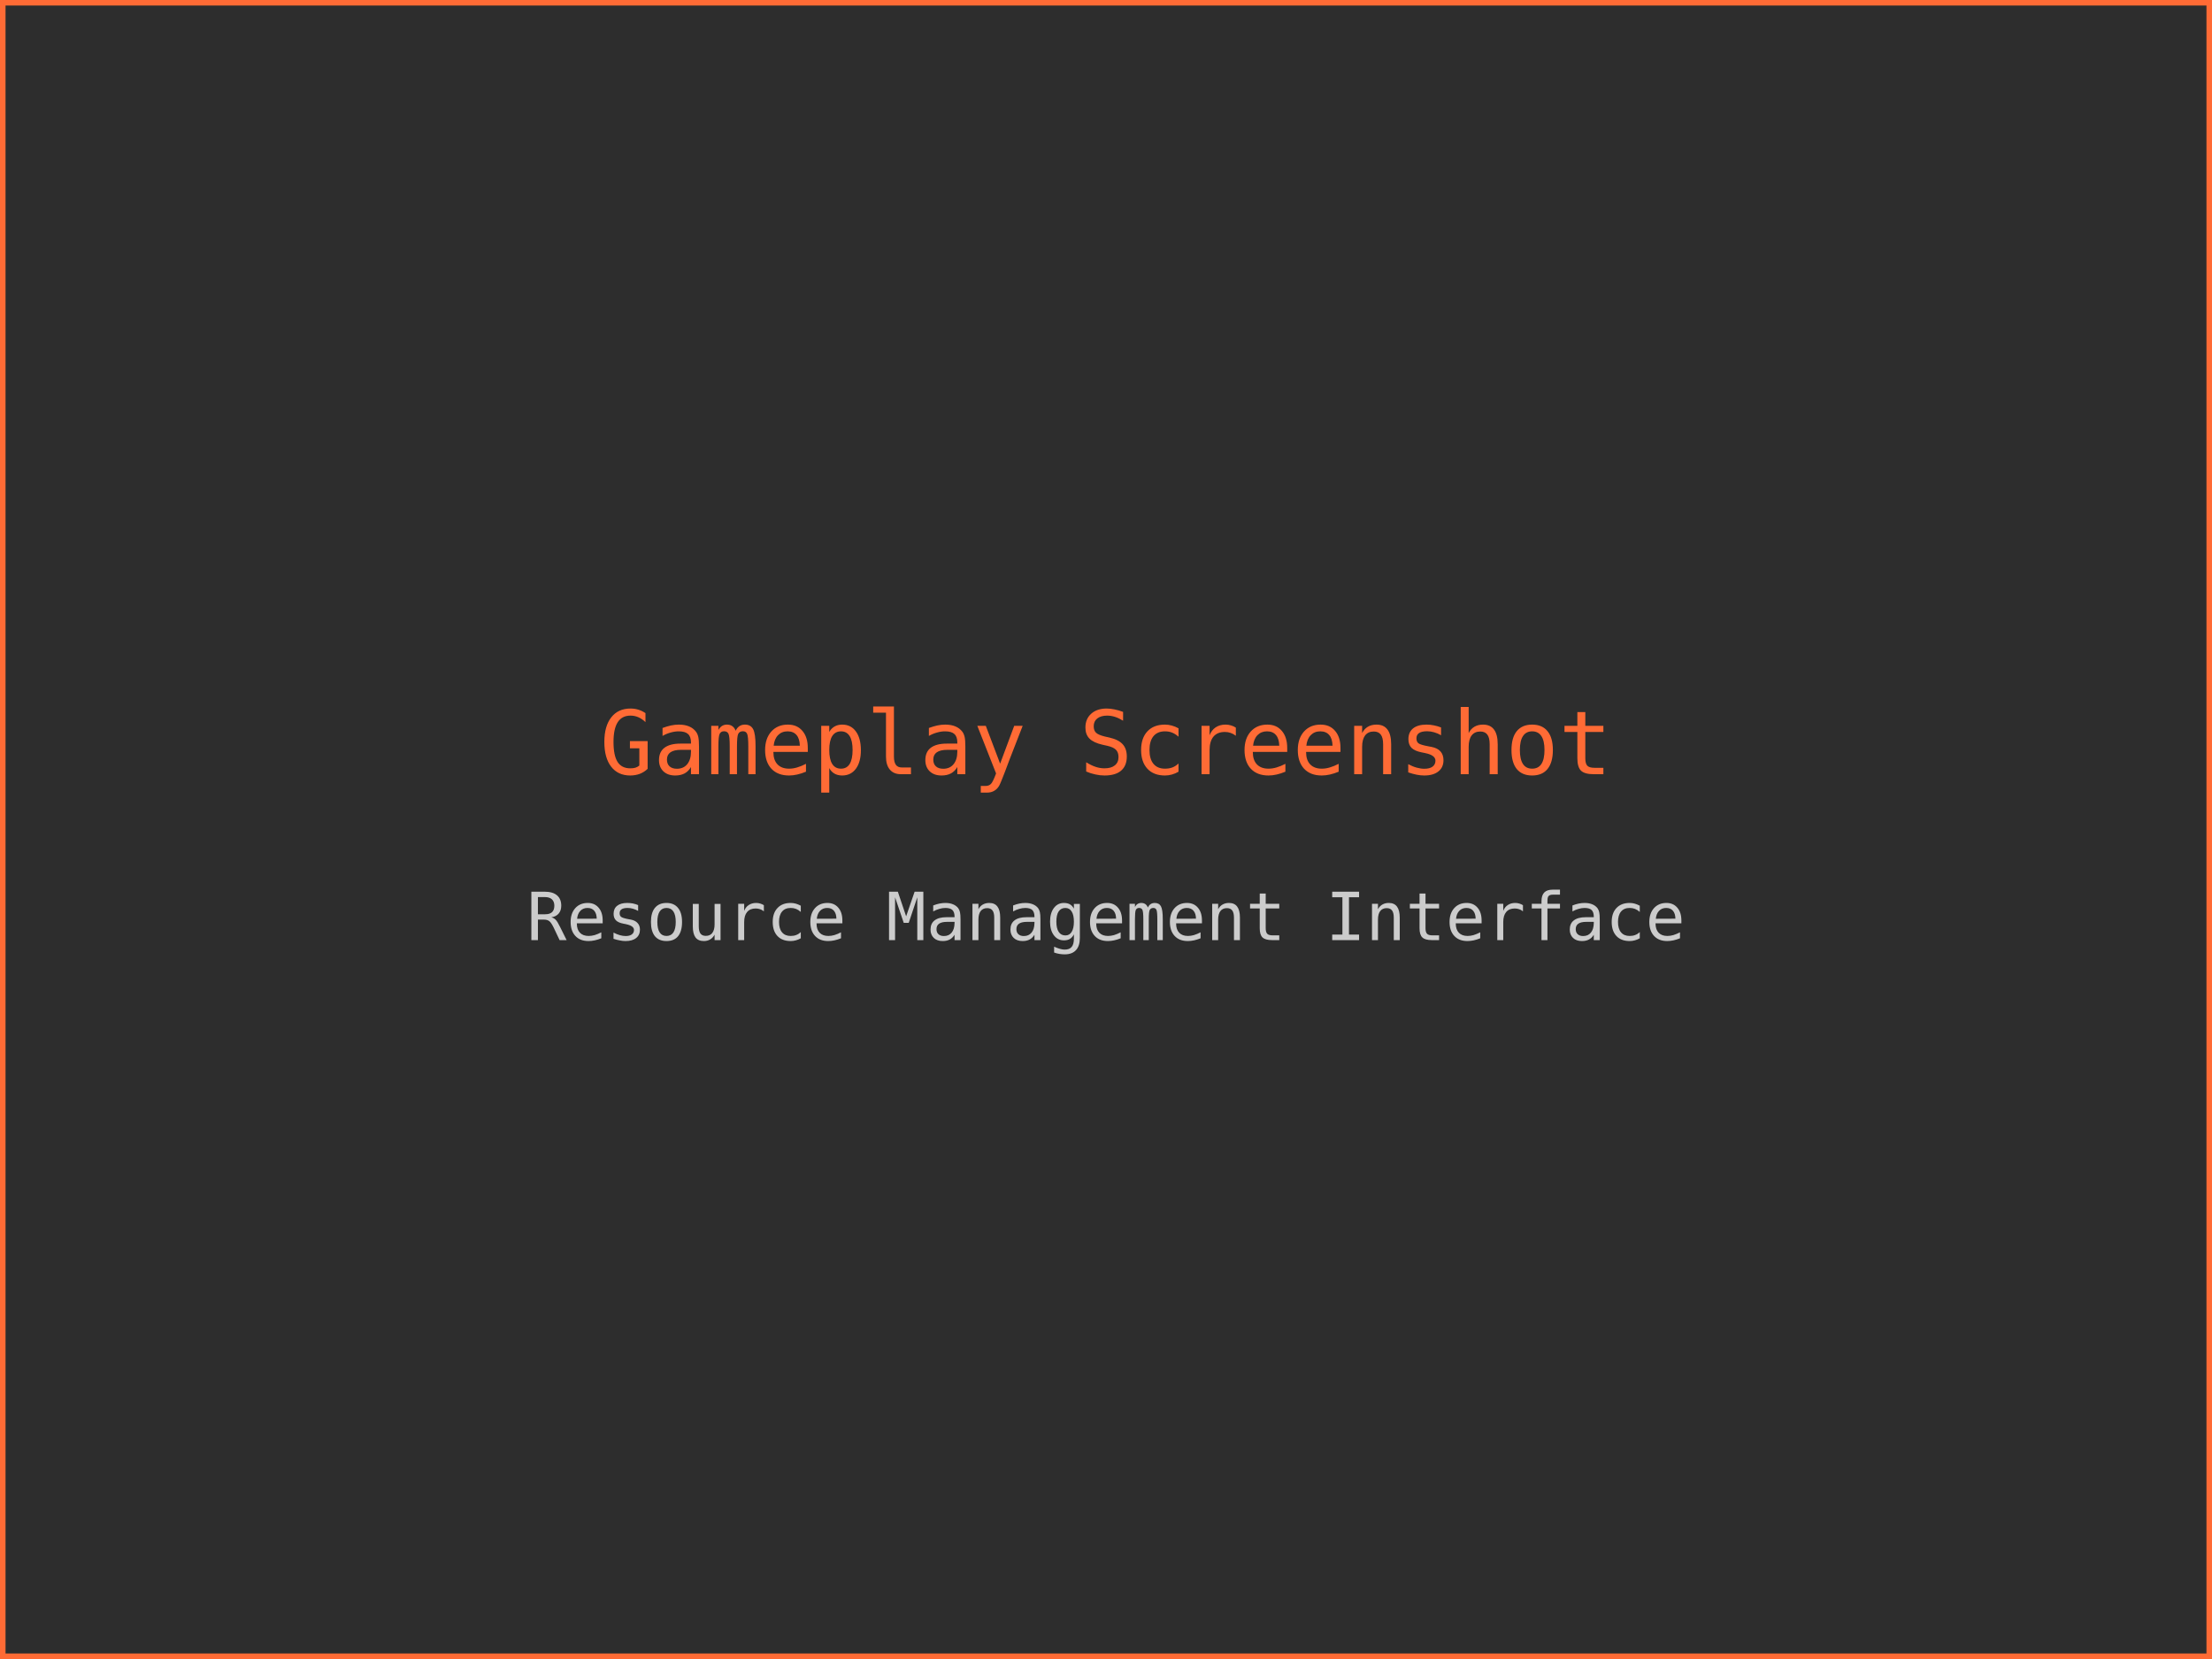
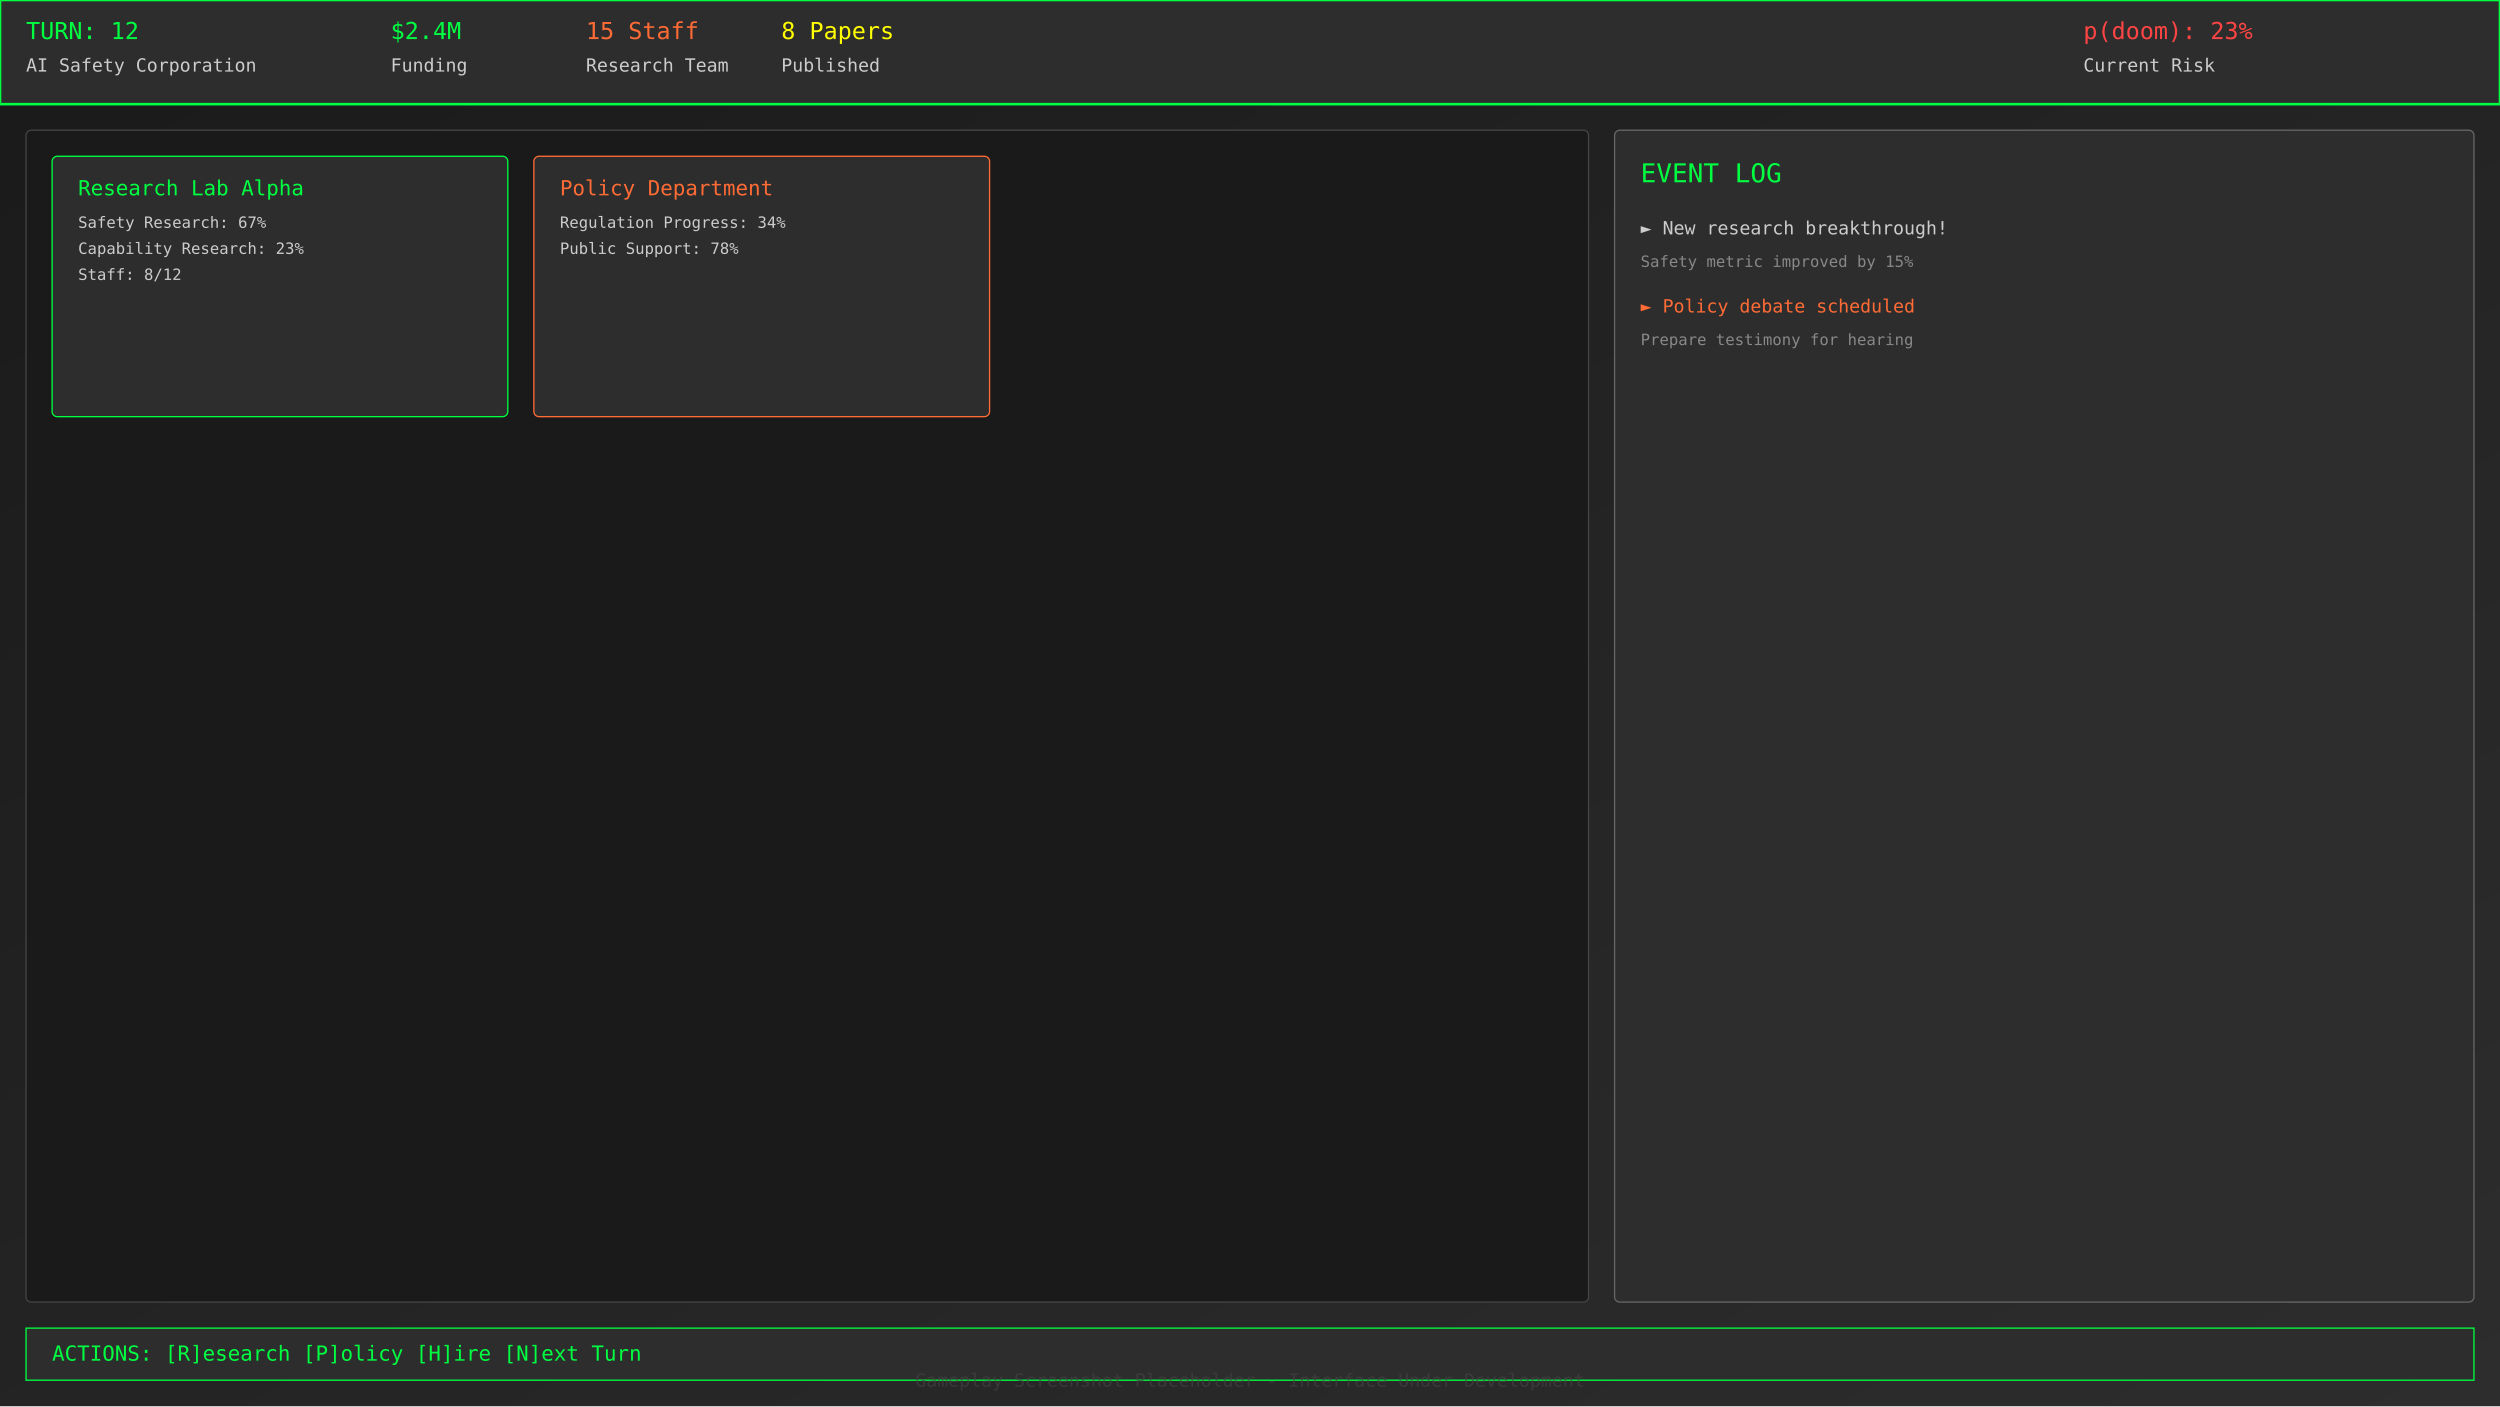
- <svg xmlns="http://www.w3.org/2000/svg" width="400" height="300">
-   <rect width="400" height="300" fill="#2d2d2d" stroke="#ff6b35" stroke-width="2" />
-   <text x="200" y="140" text-anchor="middle" fill="#ff6b35" font-family="monospace" font-size="16">
-     Gameplay Screenshot
-   </text>
-   <text x="200" y="170" text-anchor="middle" fill="#cccccc" font-family="monospace" font-size="12">
-     Resource Management Interface
+ <svg xmlns="http://www.w3.org/2000/svg" width="1920" height="1080">
+   <defs>
+     <linearGradient id="gameGradient" x1="0%" y1="0%" x2="100%" y2="100%">
+       <stop offset="0%" style="stop-color:#1a1a1a;stop-opacity:1" />
+       <stop offset="100%" style="stop-color:#2d2d2d;stop-opacity:1" />
+     </linearGradient>
+   </defs>
+   <rect width="1920" height="1080" fill="url(#gameGradient)" />
+   <rect x="0" y="0" width="1920" height="80" fill="#2d2d2d" stroke="#00ff41" stroke-width="2" />
+   <text x="20" y="30" fill="#00ff41" font-family="monospace" font-size="18">TURN: 12</text>
+   <text x="20" y="55" fill="#cccccc" font-family="monospace" font-size="14">AI Safety Corporation</text>
+   <text x="300" y="30" fill="#00ff41" font-family="monospace" font-size="18">$2.4M</text>
+   <text x="300" y="55" fill="#cccccc" font-family="monospace" font-size="14">Funding</text>
+   <text x="450" y="30" fill="#ff6b35" font-family="monospace" font-size="18">15 Staff</text>
+   <text x="450" y="55" fill="#cccccc" font-family="monospace" font-size="14">Research Team</text>
+   <text x="600" y="30" fill="#ffff00" font-family="monospace" font-size="18">8 Papers</text>
+   <text x="600" y="55" fill="#cccccc" font-family="monospace" font-size="14">Published</text>
+   <text x="1600" y="30" fill="#ff4444" font-family="monospace" font-size="18">p(doom): 23%</text>
+   <text x="1600" y="55" fill="#cccccc" font-family="monospace" font-size="14">Current Risk</text>
+   <rect x="20" y="100" width="1200" height="900" fill="#1a1a1a" stroke="#444444" stroke-width="1" rx="4" />
+   <rect x="40" y="120" width="350" height="200" fill="#2d2d2d" stroke="#00ff41" stroke-width="1" rx="4" />
+   <text x="60" y="150" fill="#00ff41" font-family="monospace" font-size="16">Research Lab Alpha</text>
+   <text x="60" y="175" fill="#cccccc" font-family="monospace" font-size="12">Safety Research: 67%</text>
+   <text x="60" y="195" fill="#cccccc" font-family="monospace" font-size="12">Capability Research: 23%</text>
+   <text x="60" y="215" fill="#cccccc" font-family="monospace" font-size="12">Staff: 8/12</text>
+   <rect x="410" y="120" width="350" height="200" fill="#2d2d2d" stroke="#ff6b35" stroke-width="1" rx="4" />
+   <text x="430" y="150" fill="#ff6b35" font-family="monospace" font-size="16">Policy Department</text>
+   <text x="430" y="175" fill="#cccccc" font-family="monospace" font-size="12">Regulation Progress: 34%</text>
+   <text x="430" y="195" fill="#cccccc" font-family="monospace" font-size="12">Public Support: 78%</text>
+   <rect x="1240" y="100" width="660" height="900" fill="#2d2d2d" stroke="#666666" stroke-width="1" rx="4" />
+   <text x="1260" y="140" fill="#00ff41" font-family="monospace" font-size="20">EVENT LOG</text>
+   <text x="1260" y="180" fill="#cccccc" font-family="monospace" font-size="14">► New research breakthrough!</text>
+   <text x="1260" y="205" fill="#888888" font-family="monospace" font-size="12">  Safety metric improved by 15%</text>
+   <text x="1260" y="240" fill="#ff6b35" font-family="monospace" font-size="14">► Policy debate scheduled</text>
+   <text x="1260" y="265" fill="#888888" font-family="monospace" font-size="12">  Prepare testimony for hearing</text>
+   <rect x="20" y="1020" width="1880" height="40" fill="#2d2d2d" stroke="#00ff41" stroke-width="1" />
+   <text x="40" y="1045" fill="#00ff41" font-family="monospace" font-size="16">ACTIONS: [R]esearch  [P]olicy  [H]ire  [N]ext Turn</text>
+   <text x="960" y="1065" text-anchor="middle" fill="#444444" font-family="monospace" font-size="14" opacity="0.6">
+     Gameplay Screenshot Placeholder - Interface Under Development
  </text>
</svg>
